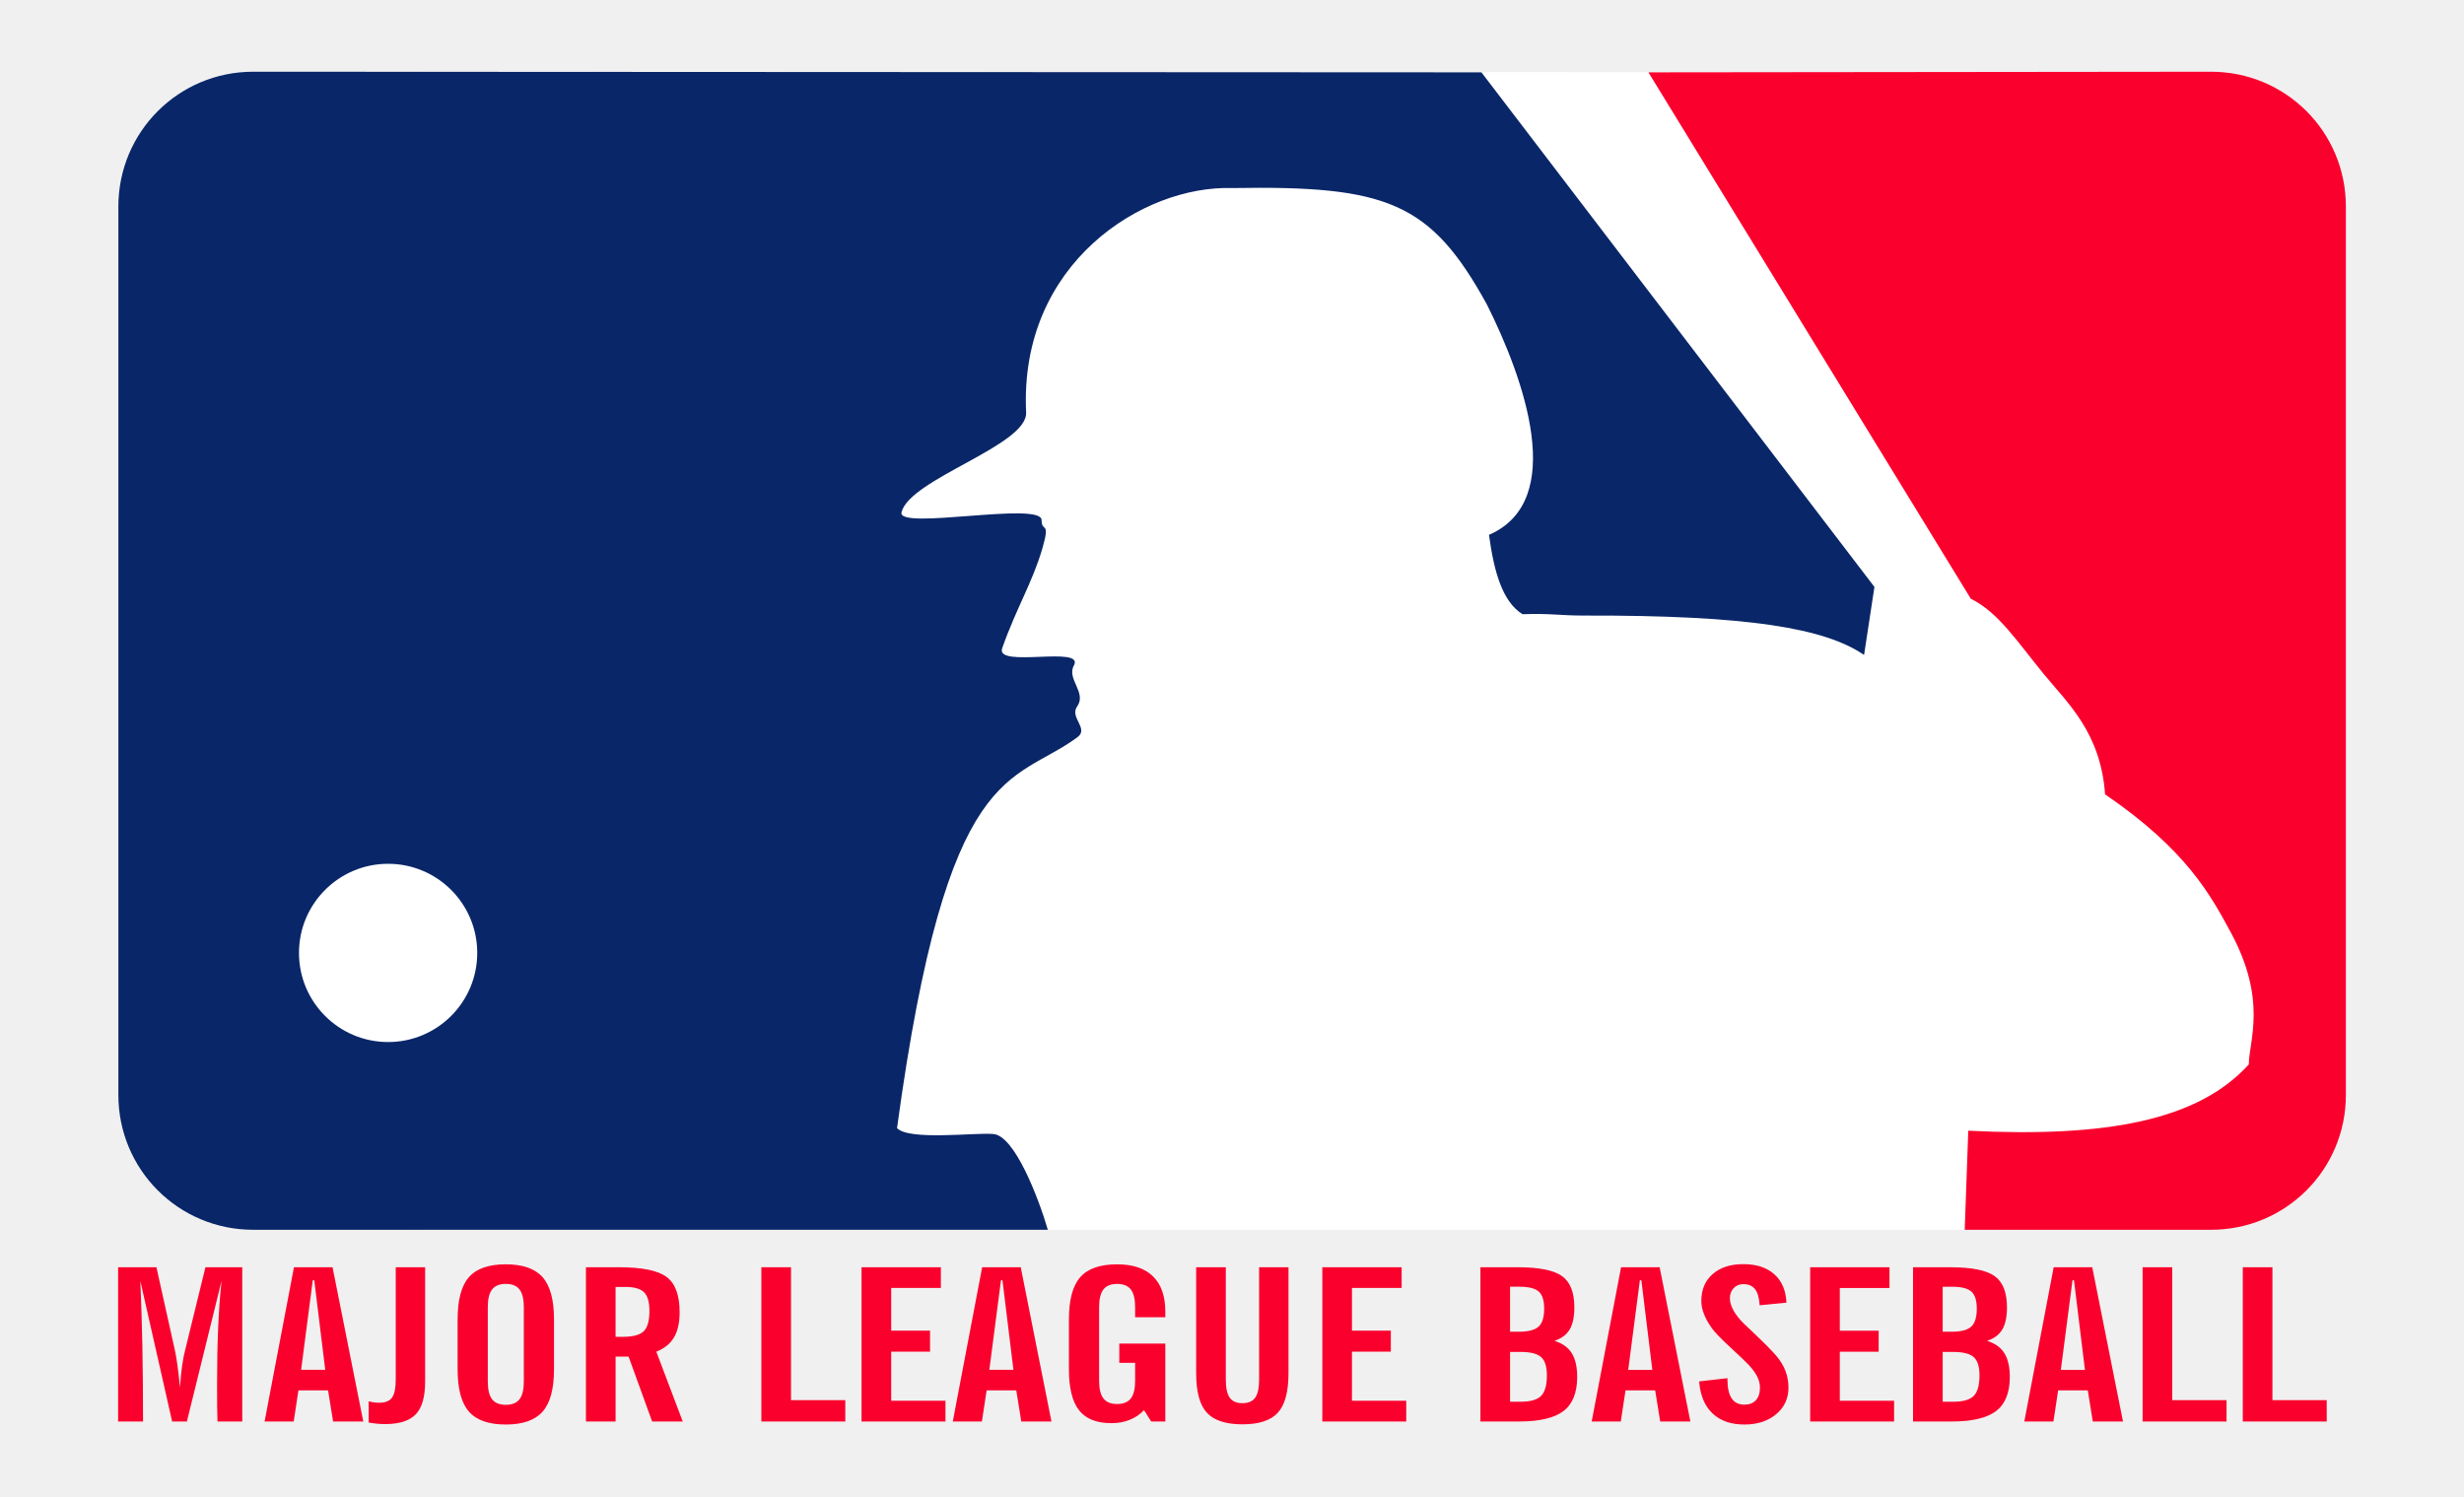
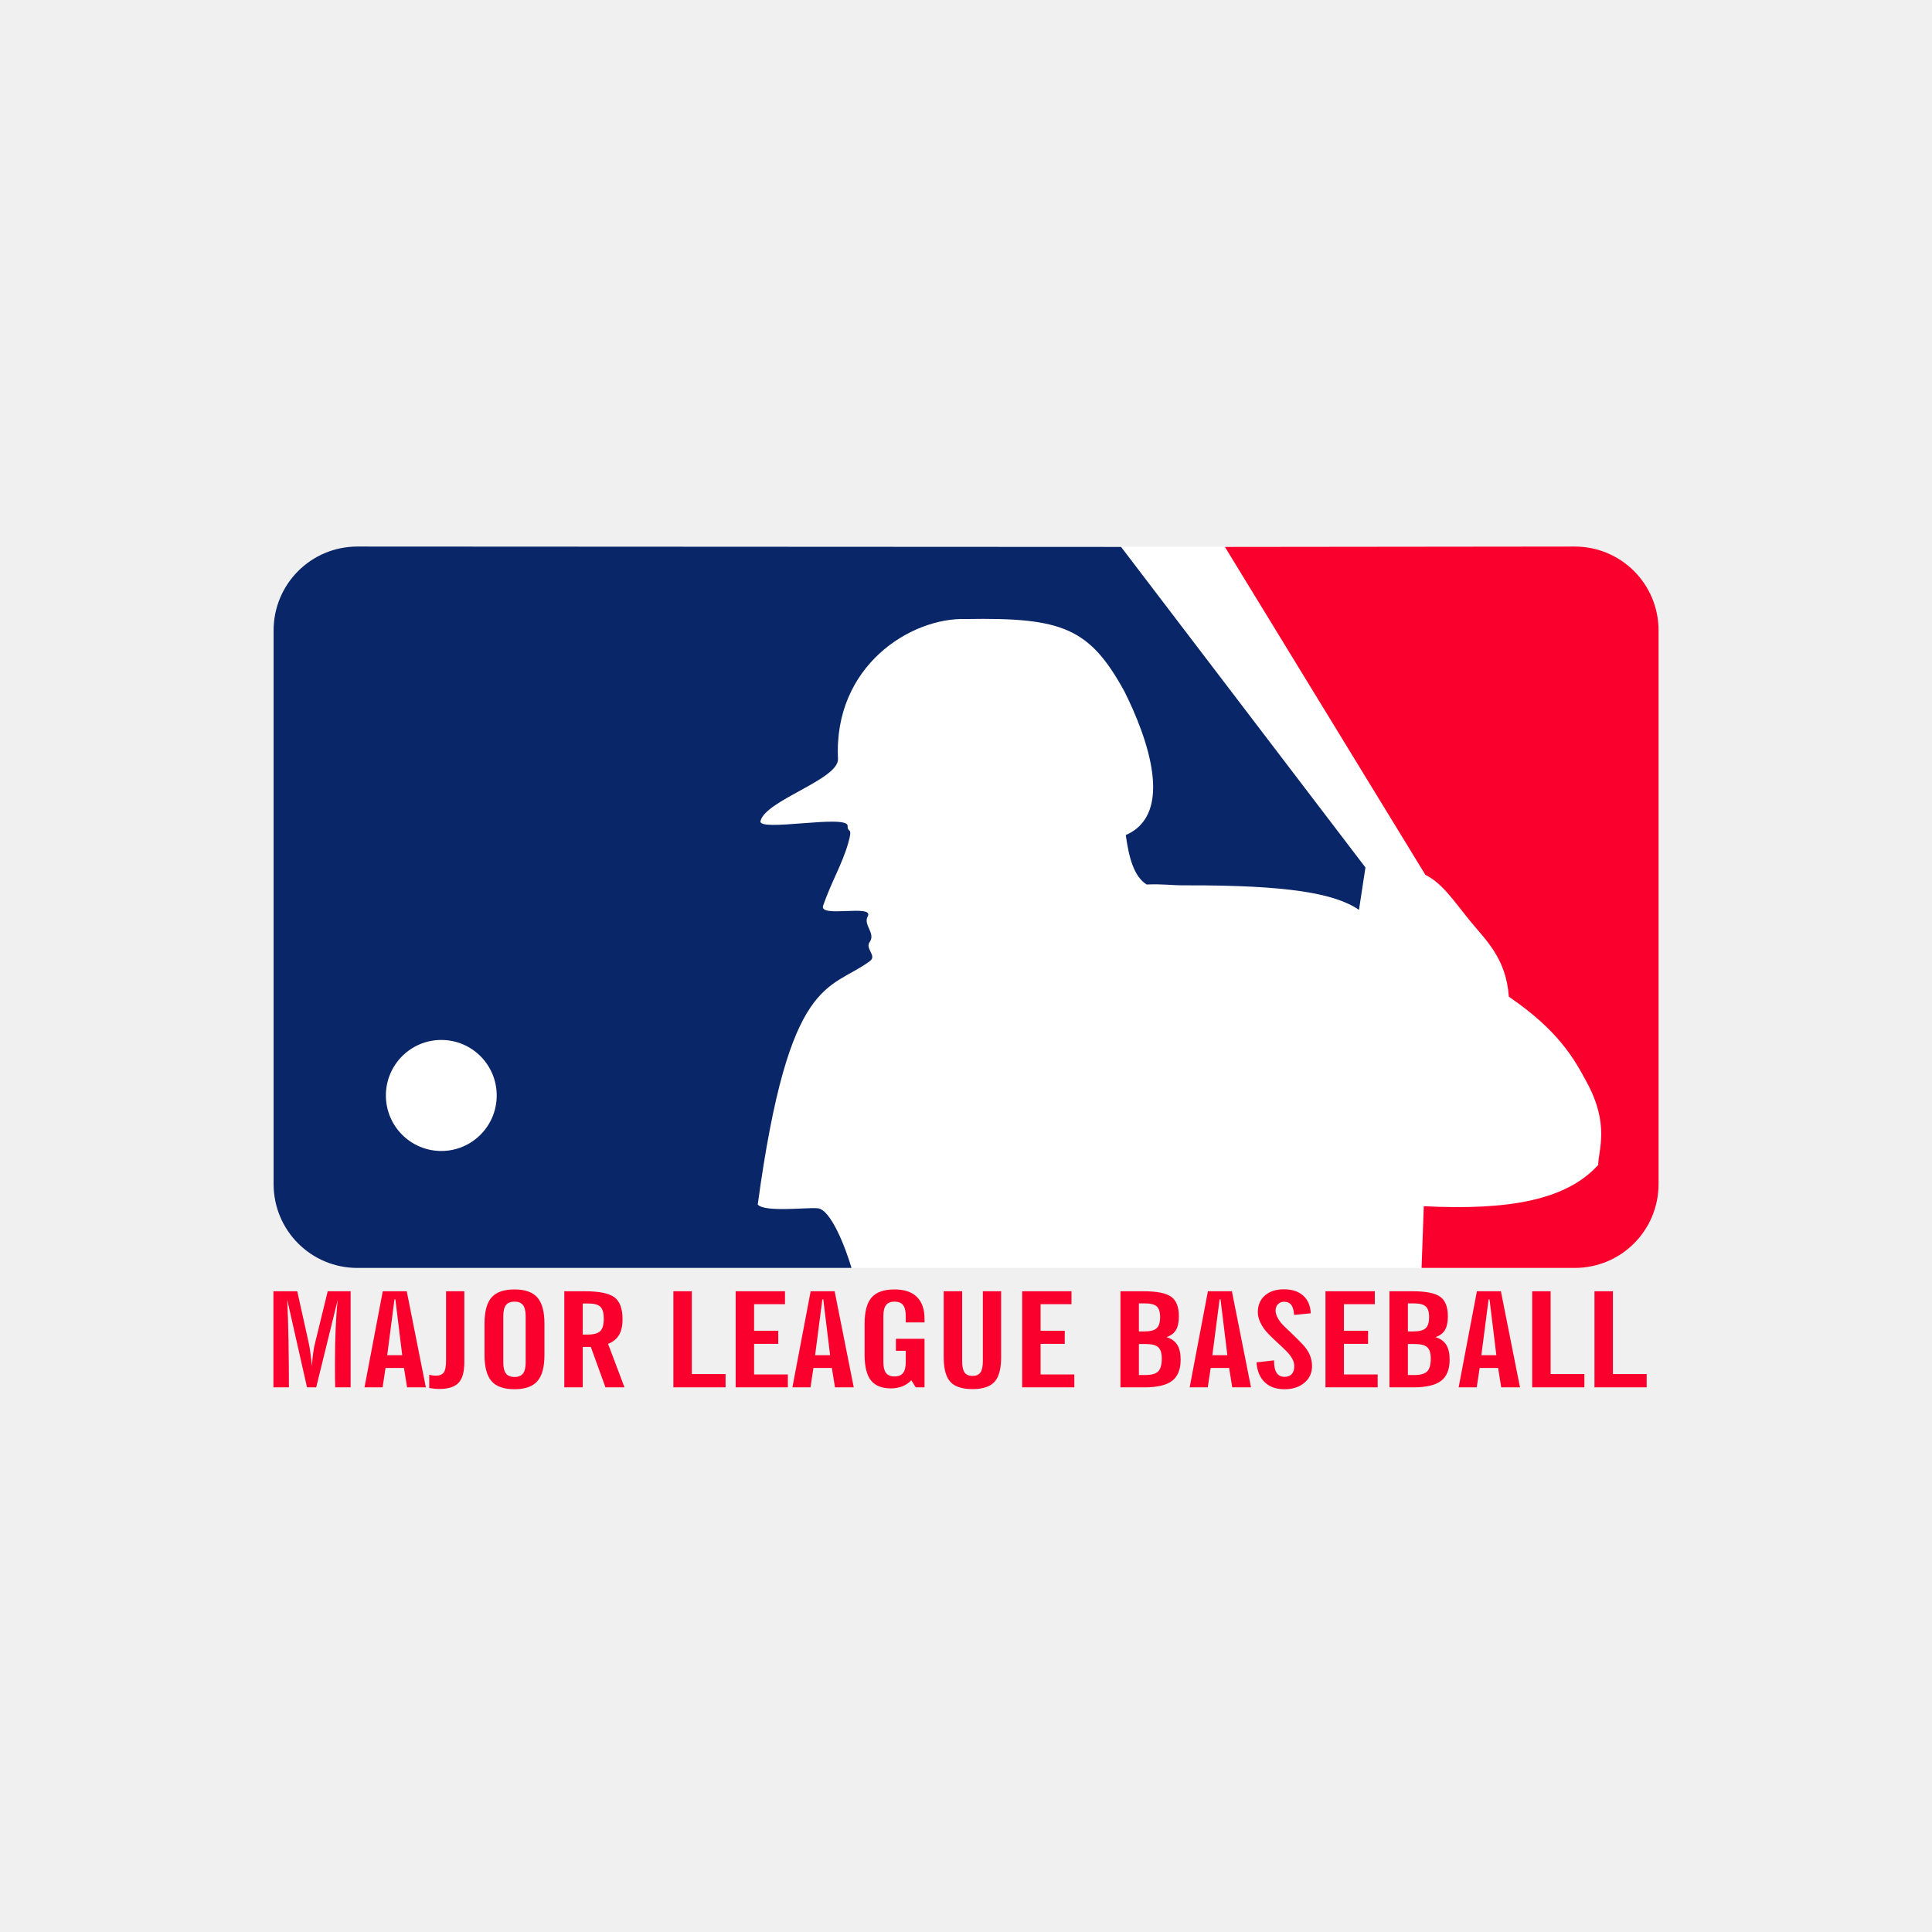
- <svg xmlns="http://www.w3.org/2000/svg" version="1.0" width="216.072" height="131.218" id="svg2447">
-   <defs id="defs2449" />
-   <path d="m 37.362,6.29 c -6.552,0 -11.827,5.275 -11.827,11.827 l 0,77.907 c 0,6.552 5.275,11.827 11.827,11.827 l 137.646,0 L 203.526,96.285 195.349,6.343 37.362,6.29 z" id="path2475" style="fill:#ffffff;fill-opacity:1;stroke:none" />
-   <path d="m 193.887,6.29 c 6.552,0 11.827,5.275 11.827,11.827 l 0,77.907 c 0,6.552 -5.275,11.827 -11.827,11.827 l -21.598,0 0.312,-8.689 c 12.119,0.608 20.147,-0.905 24.598,-5.811 0.026,-2.095 1.638,-5.625 -1.575,-11.573 -1.76,-3.258 -3.887,-7.243 -11.027,-12.114 -0.375,-5.407 -3.288,-8.003 -5.382,-10.56 -2.342,-2.86 -3.982,-5.411 -6.39,-6.594 L 144.552,6.343 193.887,6.29 z" id="rect2470" style="fill:#fa012d;fill-opacity:1;stroke:none" />
-   <path d="m 22.207,6.29 c -6.552,0 -11.827,5.275 -11.827,11.827 l 0,77.907 c 0,6.552 5.275,11.827 11.827,11.827 l 69.679,0 c -0.774,-2.66 -2.931,-8.392 -4.848,-8.403 -1.534,-0.131 -7.363,0.595 -8.375,-0.516 4.411,-32.451 10.084,-30.057 15.815,-34.277 1.044,-0.769 -0.714,-1.724 -0.02,-2.701 0.862,-1.212 -0.943,-2.409 -0.289,-3.585 0.999,-1.798 -6.911,0.265 -6.286,-1.519 1.225,-3.493 2.658,-5.768 3.529,-8.77 0.722,-2.488 -0.077,-1.343 -0.072,-2.465 0.006,-1.679 -12.673,0.913 -12.286,-0.684 0.713,-2.935 11.069,-5.859 10.929,-8.761 -0.632,-13.095 10.278,-19.924 18.043,-19.677 13.625,-0.236 17.438,1.251 22.358,10.201 3.242,6.471 7.109,17.214 0.188,20.211 0.427,3.15 1.152,5.853 2.94,6.961 2.42,-0.088 3.354,0.124 5.394,0.119 14.415,-0.039 21.126,1.105 24.557,3.453 L 164.372,51.474 129.908,6.343 22.207,6.29 z" id="path2473" style="fill:#092668;fill-opacity:1;stroke:none" />
-   <path d="m 10.358,124.663 0,-13.529 3.359,0 1.603,7.207 c 0.087,0.39 0.168,0.859 0.243,1.407 0.075,0.548 0.148,1.194 0.22,1.937 0.048,-0.713 0.109,-1.343 0.184,-1.891 0.075,-0.548 0.168,-1.026 0.279,-1.434 l 1.769,-7.226 3.229,0 0,13.529 -2.172,0 c -0.016,-0.408 -0.026,-0.845 -0.03,-1.311 -0.004,-0.466 -0.006,-1.146 -0.006,-2.042 -10e-6,-1.76 0.032,-3.384 0.095,-4.873 0.063,-1.489 0.162,-2.858 0.297,-4.106 l -3.039,12.332 -1.294,0 -2.79,-12.332 c 0.079,1.748 0.138,3.642 0.178,5.682 0.04,2.04 0.059,4.257 0.059,6.65 l -2.184,0 z m 16.049,-4.531 2.113,0 -0.962,-7.856 -0.131,0 -1.021,7.856 z m -3.205,4.531 2.576,-13.529 3.383,0 2.695,13.529 -2.647,0 -0.439,-2.731 -2.6,0 -0.415,2.731 -2.552,0 z m 9.128,0.091 0,-1.863 c 0.158,0.043 0.315,0.075 0.469,0.096 0.154,0.021 0.303,0.032 0.445,0.032 0.538,0 0.916,-0.149 1.134,-0.448 0.218,-0.298 0.326,-0.856 0.326,-1.672 l 0,-9.765 2.576,0 0,10.03 c -1e-5,1.34 -0.273,2.296 -0.819,2.868 -0.546,0.572 -1.448,0.859 -2.706,0.859 -0.23,0 -0.463,-0.012 -0.7,-0.036 -0.237,-0.024 -0.479,-0.058 -0.724,-0.1 l 0,0 z m 10.446,-10.121 0,6.531 c 0,0.713 0.127,1.23 0.38,1.553 0.253,0.323 0.653,0.484 1.199,0.484 0.546,0 0.946,-0.161 1.199,-0.484 0.253,-0.323 0.38,-0.84 0.38,-1.553 l 0,-6.531 c -1e-5,-0.712 -0.127,-1.23 -0.38,-1.553 -0.253,-0.323 -0.653,-0.484 -1.199,-0.484 -0.546,1e-5 -0.946,0.161 -1.199,0.484 -0.253,0.323 -0.38,0.84 -0.38,1.553 l 0,0 z m -2.647,1.069 c 0,-1.711 0.33,-2.943 0.991,-3.695 0.661,-0.752 1.739,-1.128 3.235,-1.128 1.488,10e-6 2.564,0.378 3.229,1.133 0.665,0.755 0.997,1.985 0.997,3.69 l 0,4.394 c -10e-6,1.711 -0.332,2.944 -0.997,3.7 -0.665,0.755 -1.741,1.133 -3.229,1.133 -1.496,0 -2.574,-0.378 -3.235,-1.133 -0.661,-0.755 -0.991,-1.988 -0.991,-3.7 l 0,-4.394 z m 13.853,1.535 0.629,0 c 0.886,1e-5 1.498,-0.161 1.834,-0.484 0.336,-0.323 0.504,-0.917 0.504,-1.781 -10e-6,-0.786 -0.158,-1.334 -0.475,-1.644 -0.317,-0.311 -0.863,-0.466 -1.638,-0.466 l -0.855,0 0,4.376 z m -2.6,7.427 0,-13.529 2.873,0 c 2.042,2e-5 3.442,0.285 4.202,0.854 0.76,0.569 1.14,1.6 1.14,3.092 -1e-5,0.913 -0.164,1.649 -0.493,2.206 -0.328,0.557 -0.845,0.976 -1.549,1.256 l 2.315,6.12 -2.683,0 -2.065,-5.691 -1.14,0 0,5.691 -2.6,0 z m 15.384,0 0,-13.529 2.6,0 0,11.656 4.76,0 0,1.873 -7.36,0 z m 8.784,0 0,-13.529 6.956,0 0,1.818 -4.356,0 0,3.745 3.407,0 0,1.845 -3.407,0 0,4.302 4.76,0 0,1.818 -7.36,0 z m 11.206,-4.531 2.113,0 -0.961,-7.856 -0.131,0 -1.021,7.856 z m -3.205,4.531 2.576,-13.529 3.383,0 2.695,13.529 -2.647,0 -0.439,-2.731 -2.6,0 -0.415,2.731 -2.552,0 z m 18.636,0 -1.235,0 -0.629,-0.996 c -0.356,0.378 -0.778,0.662 -1.264,0.854 -0.487,0.192 -1.023,0.288 -1.608,0.288 -1.29,0 -2.232,-0.376 -2.825,-1.128 -0.594,-0.752 -0.89,-1.947 -0.89,-3.585 l 0,-4.394 c 0,-1.711 0.33,-2.943 0.991,-3.695 0.661,-0.752 1.739,-1.128 3.235,-1.128 1.385,10e-6 2.435,0.353 3.152,1.06 0.716,0.706 1.074,1.736 1.074,3.088 l 0,0.493 -2.647,0 0,-0.886 c -1e-5,-0.712 -0.127,-1.23 -0.38,-1.553 -0.253,-0.323 -0.653,-0.484 -1.199,-0.484 -0.546,1e-5 -0.946,0.161 -1.199,0.484 -0.253,0.323 -0.38,0.84 -0.38,1.553 l 0,6.458 c 0,0.713 0.127,1.23 0.38,1.553 0.253,0.323 0.653,0.484 1.199,0.484 0.546,0 0.946,-0.161 1.199,-0.484 0.253,-0.323 0.38,-0.84 0.38,-1.553 l 0,-1.571 -1.389,0 0,-1.69 4.036,0 0,6.833 z m 2.706,-4.229 0,-9.299 2.6,0 0,9.847 c 0,0.743 0.115,1.274 0.344,1.594 0.229,0.32 0.601,0.48 1.116,0.48 0.514,0 0.886,-0.16 1.116,-0.48 0.229,-0.32 0.344,-0.851 0.344,-1.594 l 0,-9.847 2.576,0 0,9.299 c -1e-5,1.626 -0.311,2.778 -0.932,3.458 -0.621,0.679 -1.656,1.019 -3.104,1.019 -1.456,0 -2.497,-0.34 -3.122,-1.019 -0.625,-0.679 -0.938,-1.832 -0.938,-3.458 l 0,0 z m 11.063,4.229 0,-13.529 6.956,0 0,1.818 -4.356,0 0,3.745 3.407,0 0,1.845 -3.407,0 0,4.302 4.76,0 0,1.818 -7.36,0 z m 16.464,-7.874 0.783,0 c 0.815,1e-5 1.387,-0.148 1.715,-0.443 0.328,-0.295 0.493,-0.821 0.493,-1.576 0,-0.725 -0.16,-1.227 -0.481,-1.507 -0.321,-0.28 -0.88,-0.42 -1.68,-0.42 l -0.831,0 0,3.946 z m 0,6.139 0.926,0 c 0.855,0 1.452,-0.169 1.792,-0.507 0.34,-0.338 0.51,-0.942 0.51,-1.813 -1e-5,-0.761 -0.168,-1.293 -0.504,-1.594 -0.336,-0.301 -0.936,-0.452 -1.798,-0.452 l -0.926,0 0,4.366 z m -2.6,1.736 0,-13.529 3.252,0 c 1.883,2e-5 3.185,0.259 3.905,0.776 0.72,0.518 1.08,1.431 1.08,2.74 -1e-5,0.834 -0.137,1.481 -0.41,1.941 -0.273,0.46 -0.718,0.793 -1.335,1 0.688,0.207 1.193,0.565 1.513,1.073 0.32,0.508 0.481,1.204 0.481,2.087 -1e-5,1.382 -0.4,2.38 -1.199,2.992 -0.799,0.612 -2.101,0.918 -3.905,0.918 l -3.383,0 z m 12.962,-4.531 2.113,0 -0.961,-7.856 -0.131,0 -1.021,7.856 z m -3.205,4.531 2.576,-13.529 3.383,0 2.695,13.529 -2.647,0 -0.439,-2.731 -2.6,0 -0.415,2.731 -2.552,0 z m 9.425,-3.517 2.481,-0.283 0,0.119 c 0,0.731 0.123,1.28 0.368,1.649 0.245,0.368 0.617,0.553 1.116,0.553 0.435,0 0.772,-0.129 1.009,-0.388 0.237,-0.259 0.356,-0.629 0.356,-1.11 -1e-5,-0.329 -0.081,-0.653 -0.243,-0.973 -0.162,-0.32 -0.413,-0.662 -0.754,-1.028 -0.324,-0.335 -0.878,-0.863 -1.662,-1.585 -0.783,-0.722 -1.31,-1.271 -1.579,-1.649 -0.301,-0.426 -0.526,-0.836 -0.677,-1.229 -0.15,-0.393 -0.226,-0.769 -0.226,-1.128 -1e-5,-0.993 0.332,-1.78 0.997,-2.361 0.665,-0.582 1.559,-0.872 2.683,-0.872 1.147,1e-5 2.054,0.295 2.718,0.886 0.665,0.591 1.021,1.422 1.068,2.494 l -2.35,0.228 c -0.04,-0.646 -0.174,-1.116 -0.404,-1.411 -0.23,-0.295 -0.574,-0.443 -1.033,-0.443 -0.34,2e-5 -0.621,0.117 -0.843,0.352 -0.222,0.234 -0.332,0.534 -0.332,0.9 0,0.323 0.109,0.679 0.326,1.069 0.218,0.39 0.524,0.776 0.92,1.16 0.15,0.146 0.376,0.359 0.677,0.639 1.068,1.011 1.788,1.739 2.16,2.183 0.356,0.42 0.621,0.859 0.795,1.315 0.174,0.457 0.261,0.941 0.261,1.452 -1e-5,0.956 -0.36,1.736 -1.08,2.338 -0.72,0.603 -1.65,0.904 -2.79,0.904 -1.179,0 -2.111,-0.326 -2.795,-0.977 -0.685,-0.652 -1.074,-1.586 -1.169,-2.804 l 0,0 z m 9.734,3.517 0,-13.529 6.956,0 0,1.818 -4.356,0 0,3.745 3.407,0 0,1.845 -3.407,0 0,4.302 4.76,0 0,1.818 -7.36,0 z m 11.621,-7.874 0.783,0 c 0.815,1e-5 1.387,-0.148 1.715,-0.443 0.328,-0.295 0.493,-0.821 0.493,-1.576 -1e-5,-0.725 -0.16,-1.227 -0.481,-1.507 -0.321,-0.28 -0.88,-0.42 -1.68,-0.42 l -0.831,0 0,3.946 z m 0,6.139 0.926,0 c 0.855,0 1.452,-0.169 1.792,-0.507 0.34,-0.338 0.51,-0.942 0.51,-1.813 0,-0.761 -0.168,-1.293 -0.504,-1.594 -0.336,-0.301 -0.936,-0.452 -1.798,-0.452 l -0.926,0 0,4.366 z m -2.6,1.736 0,-13.529 3.252,0 c 1.883,2e-5 3.185,0.259 3.905,0.776 0.72,0.518 1.08,1.431 1.08,2.74 -1e-5,0.834 -0.137,1.481 -0.41,1.941 -0.273,0.46 -0.718,0.793 -1.335,1 0.688,0.207 1.193,0.565 1.513,1.073 0.32,0.508 0.481,1.204 0.481,2.087 -1e-5,1.382 -0.4,2.38 -1.199,2.992 -0.799,0.612 -2.101,0.918 -3.905,0.918 l -3.383,0 z m 12.962,-4.531 2.113,0 -0.961,-7.856 -0.131,0 -1.021,7.856 z m -3.205,4.531 2.576,-13.529 3.383,0 2.695,13.529 -2.647,0 -0.439,-2.731 -2.6,0 -0.415,2.731 -2.552,0 z m 10.375,0 0,-13.529 2.6,0 0,11.656 4.76,0 0,1.873 -7.36,0 z m 8.784,0 0,-13.529 2.6,0 0,11.656 4.76,0 0,1.873 -7.36,0 z" id="text2477" style="font-size:196.727px;font-style:normal;font-weight:normal;fill:#fa012d;fill-opacity:1;stroke:none;font-family:Bitstream Vera Sans" />
-   <path d="m 41.85,83.57 a 7.816,7.816 0 1 1 -15.632,0 7.816,7.816 0 1 1 15.632,0 z" id="path2529" style="fill:#ffffff;fill-opacity:1;stroke:none" />
+ <svg xmlns="http://www.w3.org/2000/svg" width="512px" height="512px" viewBox="0 0 512 512" version="1.1">
+   <defs />
+   <g id="Leagues" stroke="none" stroke-width="1" fill="none" fill-rule="evenodd">
+     <g id="mlb">
+       <g transform="translate(53, 133)">
+         <path d="M70.204,11.841 C57.892,11.841 47.98,21.77 47.98,34.104 L47.98,180.752 C47.98,193.086 57.892,203.015 70.204,203.015 L328.842,203.015 L382.426,181.244 L367.062,11.939 L70.204,11.84 L70.204,11.841 Z" id="path2475" fill="#FFFFFF" />
+         <path d="M364.314,11.841 C376.626,11.841 386.537,21.77 386.537,34.104 L386.537,180.752 C386.537,193.086 376.626,203.015 364.314,203.015 L323.731,203.015 L324.317,186.66 C347.09,187.805 362.173,184.956 370.538,175.722 C370.587,171.779 373.615,165.134 367.579,153.937 C364.273,147.803 360.276,140.304 346.859,131.134 C346.154,120.957 340.68,116.068 336.746,111.256 C332.344,105.872 329.263,101.07 324.74,98.843 L271.614,11.939 L364.314,11.84 L364.314,11.841 Z" id="rect2470" fill="#FA012D" />
+         <path d="M41.728,11.841 C29.416,11.841 19.504,21.77 19.504,34.104 L19.504,180.752 C19.504,193.086 29.416,203.015 41.728,203.015 L172.655,203.015 C171.2,198.008 167.148,187.219 163.546,187.199 C160.664,186.952 149.711,188.319 147.809,186.227 C156.098,125.143 166.757,129.649 177.524,121.706 C179.486,120.259 176.183,118.46 177.487,116.622 C179.107,114.34 175.715,112.088 176.943,109.874 C178.821,106.49 163.957,110.372 165.132,107.015 C167.434,100.441 170.126,96.157 171.764,90.507 C173.121,85.823 171.619,87.978 171.628,85.867 C171.639,82.707 147.814,87.585 148.543,84.579 C149.882,79.054 169.341,73.55 169.078,68.088 C167.89,43.438 188.39,30.584 202.98,31.049 C228.582,30.605 235.747,33.404 244.991,50.252 C251.084,62.433 258.349,82.655 245.345,88.295 C246.147,94.224 247.51,99.312 250.869,101.398 C255.416,101.233 257.171,101.632 261.004,101.622 C288.09,101.548 300.699,103.701 307.146,108.122 L308.856,96.893 L244.097,11.939 L41.728,11.84 L41.728,11.841 Z" id="path2473" fill="#092668" />
+         <path d="M19.463,234.661 L19.463,209.195 L25.775,209.195 L28.786,222.762 C28.949,223.496 29.102,224.378 29.243,225.41 C29.384,226.442 29.522,227.657 29.656,229.055 C29.745,227.714 29.86,226.528 30.001,225.496 C30.143,224.464 30.317,223.564 30.526,222.796 L33.849,209.195 L39.916,209.195 L39.916,234.661 L35.834,234.661 C35.804,233.893 35.786,233.07 35.778,232.193 C35.771,231.316 35.767,230.035 35.767,228.35 C35.767,225.037 35.826,221.98 35.945,219.177 C36.064,216.374 36.25,213.798 36.503,211.448 L30.793,234.661 L28.362,234.661 L23.12,211.448 C23.269,214.738 23.381,218.303 23.455,222.143 C23.529,225.983 23.566,230.156 23.567,234.661 L19.463,234.661 L19.463,234.661 Z M49.618,226.132 L53.588,226.132 L51.782,211.345 L51.536,211.345 L49.618,226.132 L49.618,226.132 Z M43.596,234.661 L48.436,209.195 L54.793,209.195 L59.856,234.661 L54.882,234.661 L54.057,229.52 L49.172,229.52 L48.391,234.661 L43.596,234.661 L43.596,234.661 Z M60.748,234.833 L60.748,231.325 C61.045,231.405 61.339,231.465 61.629,231.505 C61.919,231.546 62.198,231.566 62.466,231.566 C63.477,231.566 64.187,231.285 64.596,230.723 C65.005,230.161 65.209,229.113 65.209,227.577 L65.209,209.195 L70.049,209.195 L70.049,228.075 C70.049,230.597 69.536,232.397 68.51,233.474 C67.484,234.552 65.789,235.091 63.425,235.091 C62.993,235.091 62.555,235.068 62.109,235.022 C61.663,234.976 61.209,234.913 60.748,234.833 L60.748,234.833 L60.748,234.833 Z M80.376,215.781 L80.376,228.075 C80.376,229.416 80.614,230.391 81.09,230.998 C81.566,231.606 82.316,231.91 83.343,231.91 C84.369,231.91 85.119,231.606 85.595,230.998 C86.071,230.391 86.309,229.416 86.309,228.075 L86.309,215.781 C86.309,214.44 86.071,213.465 85.595,212.858 C85.119,212.25 84.369,211.946 83.343,211.946 C82.316,211.946 81.566,212.25 81.09,212.858 C80.614,213.465 80.376,214.44 80.376,215.781 L80.376,215.781 L80.376,215.781 Z M75.402,217.793 C75.402,214.571 76.023,212.253 77.265,210.837 C78.506,209.422 80.532,208.714 83.343,208.714 C86.138,208.714 88.16,209.424 89.409,210.846 C90.658,212.267 91.283,214.583 91.283,217.793 L91.283,226.063 C91.283,229.284 90.658,231.606 89.409,233.027 C88.16,234.449 86.138,235.159 83.343,235.159 C80.532,235.159 78.506,234.449 77.265,233.027 C76.023,231.606 75.402,229.284 75.402,226.063 L75.402,217.793 L75.402,217.793 Z M101.431,220.681 L102.614,220.681 C104.279,220.681 105.428,220.378 106.06,219.77 C106.692,219.162 107.008,218.045 107.008,216.417 C107.008,214.938 106.71,213.907 106.115,213.322 C105.521,212.737 104.495,212.445 103.037,212.445 L101.431,212.445 L101.431,220.681 L101.431,220.681 Z M96.547,234.661 L96.547,209.195 L101.944,209.195 C105.781,209.195 108.413,209.731 109.84,210.803 C111.268,211.875 111.981,213.815 111.981,216.623 C111.981,218.343 111.673,219.727 111.056,220.776 C110.439,221.825 109.468,222.613 108.145,223.14 L112.494,234.661 L107.454,234.661 L103.573,223.948 L101.431,223.948 L101.431,234.661 L96.547,234.661 L96.547,234.661 Z M125.453,234.661 L125.453,209.195 L130.338,209.195 L130.338,231.136 L139.282,231.136 L139.282,234.661 L125.453,234.661 L125.453,234.661 Z M141.959,234.661 L141.959,209.195 L155.029,209.195 L155.029,212.617 L146.843,212.617 L146.843,219.667 L153.245,219.667 L153.245,223.14 L146.843,223.14 L146.843,231.239 L155.787,231.239 L155.787,234.661 L141.959,234.661 L141.959,234.661 Z M163.014,226.132 L166.984,226.132 L165.178,211.345 L164.932,211.345 L163.014,226.132 L163.014,226.132 Z M156.992,234.661 L161.832,209.195 L168.189,209.195 L173.252,234.661 L168.278,234.661 L167.453,229.52 L162.568,229.52 L161.787,234.661 L156.992,234.661 L156.992,234.661 Z M192.01,234.661 L189.69,234.661 L188.508,232.787 C187.839,233.497 187.047,234.033 186.133,234.394 C185.218,234.755 184.211,234.936 183.11,234.936 C180.687,234.936 178.917,234.228 177.802,232.812 C176.687,231.397 176.129,229.147 176.129,226.063 L176.129,217.793 C176.129,214.571 176.75,212.253 177.991,210.837 C179.233,209.422 181.259,208.714 184.069,208.714 C186.672,208.714 188.646,209.379 189.991,210.708 C191.337,212.038 192.01,213.975 192.01,216.52 L192.01,217.449 L187.036,217.449 L187.036,215.781 C187.036,214.44 186.798,213.465 186.322,212.858 C185.846,212.25 185.095,211.946 184.069,211.946 C183.043,211.946 182.293,212.25 181.817,212.858 C181.341,213.465 181.103,214.44 181.103,215.781 L181.103,227.938 C181.103,229.279 181.341,230.253 181.817,230.861 C182.293,231.468 183.043,231.772 184.069,231.772 C185.095,231.772 185.846,231.468 186.322,230.861 C186.798,230.253 187.036,229.279 187.036,227.938 L187.036,224.98 L184.426,224.98 L184.426,221.799 L192.01,221.799 L192.01,234.661 L192.01,234.661 Z M197.095,226.7 L197.095,209.195 L201.98,209.195 L201.98,227.731 C201.98,229.13 202.196,230.13 202.627,230.732 C203.058,231.334 203.757,231.634 204.723,231.634 C205.69,231.634 206.389,231.334 206.82,230.732 C207.251,230.13 207.467,229.13 207.467,227.731 L207.467,209.195 L212.307,209.195 L212.307,226.7 C212.307,229.76 211.723,231.93 210.556,233.208 C209.389,234.486 207.444,235.125 204.723,235.125 C201.987,235.125 200.032,234.486 198.857,233.208 C197.683,231.93 197.095,229.76 197.095,226.7 L197.095,226.7 L197.095,226.7 Z M217.883,234.661 L217.883,209.195 L230.953,209.195 L230.953,212.617 L222.768,212.617 L222.768,219.667 L229.169,219.667 L229.169,223.14 L222.768,223.14 L222.768,231.239 L231.712,231.239 L231.712,234.661 L217.883,234.661 L217.883,234.661 Z M248.819,219.839 L250.291,219.839 C251.823,219.839 252.897,219.561 253.514,219.005 C254.131,218.449 254.44,217.46 254.44,216.039 C254.44,214.675 254.139,213.729 253.537,213.202 C252.934,212.674 251.882,212.411 250.381,212.411 L248.819,212.411 L248.819,219.839 L248.819,219.839 Z M248.819,231.394 L250.559,231.394 C252.165,231.394 253.288,231.076 253.927,230.439 C254.566,229.803 254.886,228.666 254.886,227.026 C254.886,225.593 254.57,224.593 253.938,224.026 C253.306,223.458 252.18,223.175 250.559,223.175 L248.819,223.175 L248.819,231.394 L248.819,231.394 Z M243.935,234.661 L243.935,209.195 L250.046,209.195 C253.585,209.195 256.031,209.682 257.384,210.657 C258.737,211.631 259.414,213.351 259.414,215.815 C259.414,217.386 259.157,218.604 258.644,219.469 C258.131,220.335 257.295,220.962 256.135,221.352 C257.429,221.742 258.377,222.415 258.979,223.372 C259.581,224.33 259.882,225.639 259.882,227.301 C259.882,229.904 259.131,231.781 257.63,232.933 C256.128,234.085 253.682,234.661 250.291,234.661 L243.935,234.661 L243.935,234.661 Z M268.291,226.132 L272.261,226.132 L270.455,211.345 L270.209,211.345 L268.291,226.132 L268.291,226.132 Z M262.269,234.661 L267.109,209.195 L273.466,209.195 L278.529,234.661 L273.555,234.661 L272.73,229.52 L267.845,229.52 L267.064,234.661 L262.269,234.661 L262.269,234.661 Z M279.979,228.041 L284.64,227.508 L284.64,227.731 C284.64,229.107 284.871,230.141 285.332,230.835 C285.793,231.528 286.491,231.875 287.428,231.875 C288.246,231.875 288.878,231.632 289.324,231.144 C289.77,230.657 289.993,229.961 289.993,229.055 C289.993,228.436 289.841,227.826 289.536,227.224 C289.231,226.622 288.759,225.977 288.12,225.29 C287.51,224.659 286.469,223.665 284.997,222.306 C283.525,220.948 282.536,219.913 282.031,219.203 C281.466,218.4 281.042,217.629 280.759,216.89 C280.477,216.151 280.335,215.443 280.335,214.766 C280.335,212.898 280.96,211.416 282.209,210.321 C283.458,209.227 285.138,208.679 287.25,208.679 C289.406,208.679 291.109,209.235 292.358,210.347 C293.607,211.459 294.276,213.024 294.365,215.041 L289.949,215.471 C289.874,214.256 289.622,213.371 289.19,212.815 C288.759,212.259 288.112,211.981 287.25,211.981 C286.61,211.981 286.083,212.201 285.666,212.643 C285.25,213.084 285.042,213.649 285.042,214.336 C285.042,214.944 285.246,215.615 285.655,216.348 C286.064,217.082 286.64,217.81 287.384,218.532 C287.666,218.807 288.09,219.208 288.655,219.736 C290.662,221.639 292.016,223.008 292.714,223.845 C293.384,224.636 293.882,225.462 294.209,226.321 C294.536,227.181 294.7,228.092 294.7,229.055 C294.7,230.855 294.023,232.322 292.67,233.457 C291.317,234.592 289.57,235.159 287.428,235.159 C285.213,235.159 283.462,234.546 282.176,233.32 C280.889,232.093 280.157,230.333 279.979,228.041 L279.979,228.041 L279.979,228.041 Z M298.268,234.661 L298.268,209.195 L311.339,209.195 L311.339,212.617 L303.153,212.617 L303.153,219.667 L309.554,219.667 L309.554,223.14 L303.153,223.14 L303.153,231.239 L312.097,231.239 L312.097,234.661 L298.268,234.661 L298.268,234.661 Z M320.104,219.839 L321.576,219.839 C323.108,219.839 324.182,219.561 324.799,219.005 C325.416,218.449 325.725,217.46 325.725,216.039 C325.725,214.675 325.424,213.729 324.822,213.202 C324.219,212.674 323.167,212.411 321.666,212.411 L320.104,212.411 L320.104,219.839 L320.104,219.839 Z M320.104,231.394 L321.844,231.394 C323.45,231.394 324.573,231.076 325.212,230.439 C325.851,229.803 326.171,228.666 326.171,227.026 C326.171,225.593 325.855,224.593 325.223,224.026 C324.591,223.458 323.465,223.175 321.844,223.175 L320.104,223.175 L320.104,231.394 L320.104,231.394 Z M315.22,234.661 L315.22,209.195 L321.331,209.195 C324.87,209.195 327.316,209.682 328.669,210.657 C330.022,211.631 330.699,213.351 330.699,215.815 C330.699,217.386 330.442,218.604 329.929,219.469 C329.416,220.335 328.58,220.962 327.42,221.352 C328.714,221.742 329.662,222.415 330.264,223.372 C330.866,224.33 331.167,225.639 331.167,227.301 C331.167,229.904 330.416,231.781 328.915,232.933 C327.413,234.085 324.967,234.661 321.576,234.661 L315.22,234.661 L315.22,234.661 Z M339.576,226.132 L343.546,226.132 L341.74,211.345 L341.494,211.345 L339.576,226.132 L339.576,226.132 Z M333.554,234.661 L338.394,209.195 L344.751,209.195 L349.814,234.661 L344.84,234.661 L344.015,229.52 L339.13,229.52 L338.349,234.661 L333.554,234.661 L333.554,234.661 Z M353.048,234.661 L353.048,209.195 L357.933,209.195 L357.933,231.136 L366.877,231.136 L366.877,234.661 L353.048,234.661 L353.048,234.661 Z M369.553,234.661 L369.553,209.195 L374.438,209.195 L374.438,231.136 L383.382,231.136 L383.382,234.661 L369.553,234.661 L369.553,234.661 Z" id="text2477" fill="#FA012D" />
+         <path d="M78.636,157.309 C78.636,165.435 72.061,172.022 63.949,172.022 C55.838,172.022 49.263,165.435 49.263,157.309 C49.263,149.184 55.838,142.597 63.949,142.597 C72.061,142.597 78.636,149.184 78.636,157.309 L78.636,157.309 Z" id="path2529" fill="#FFFFFF" />
+       </g>
+     </g>
+   </g>
</svg>
